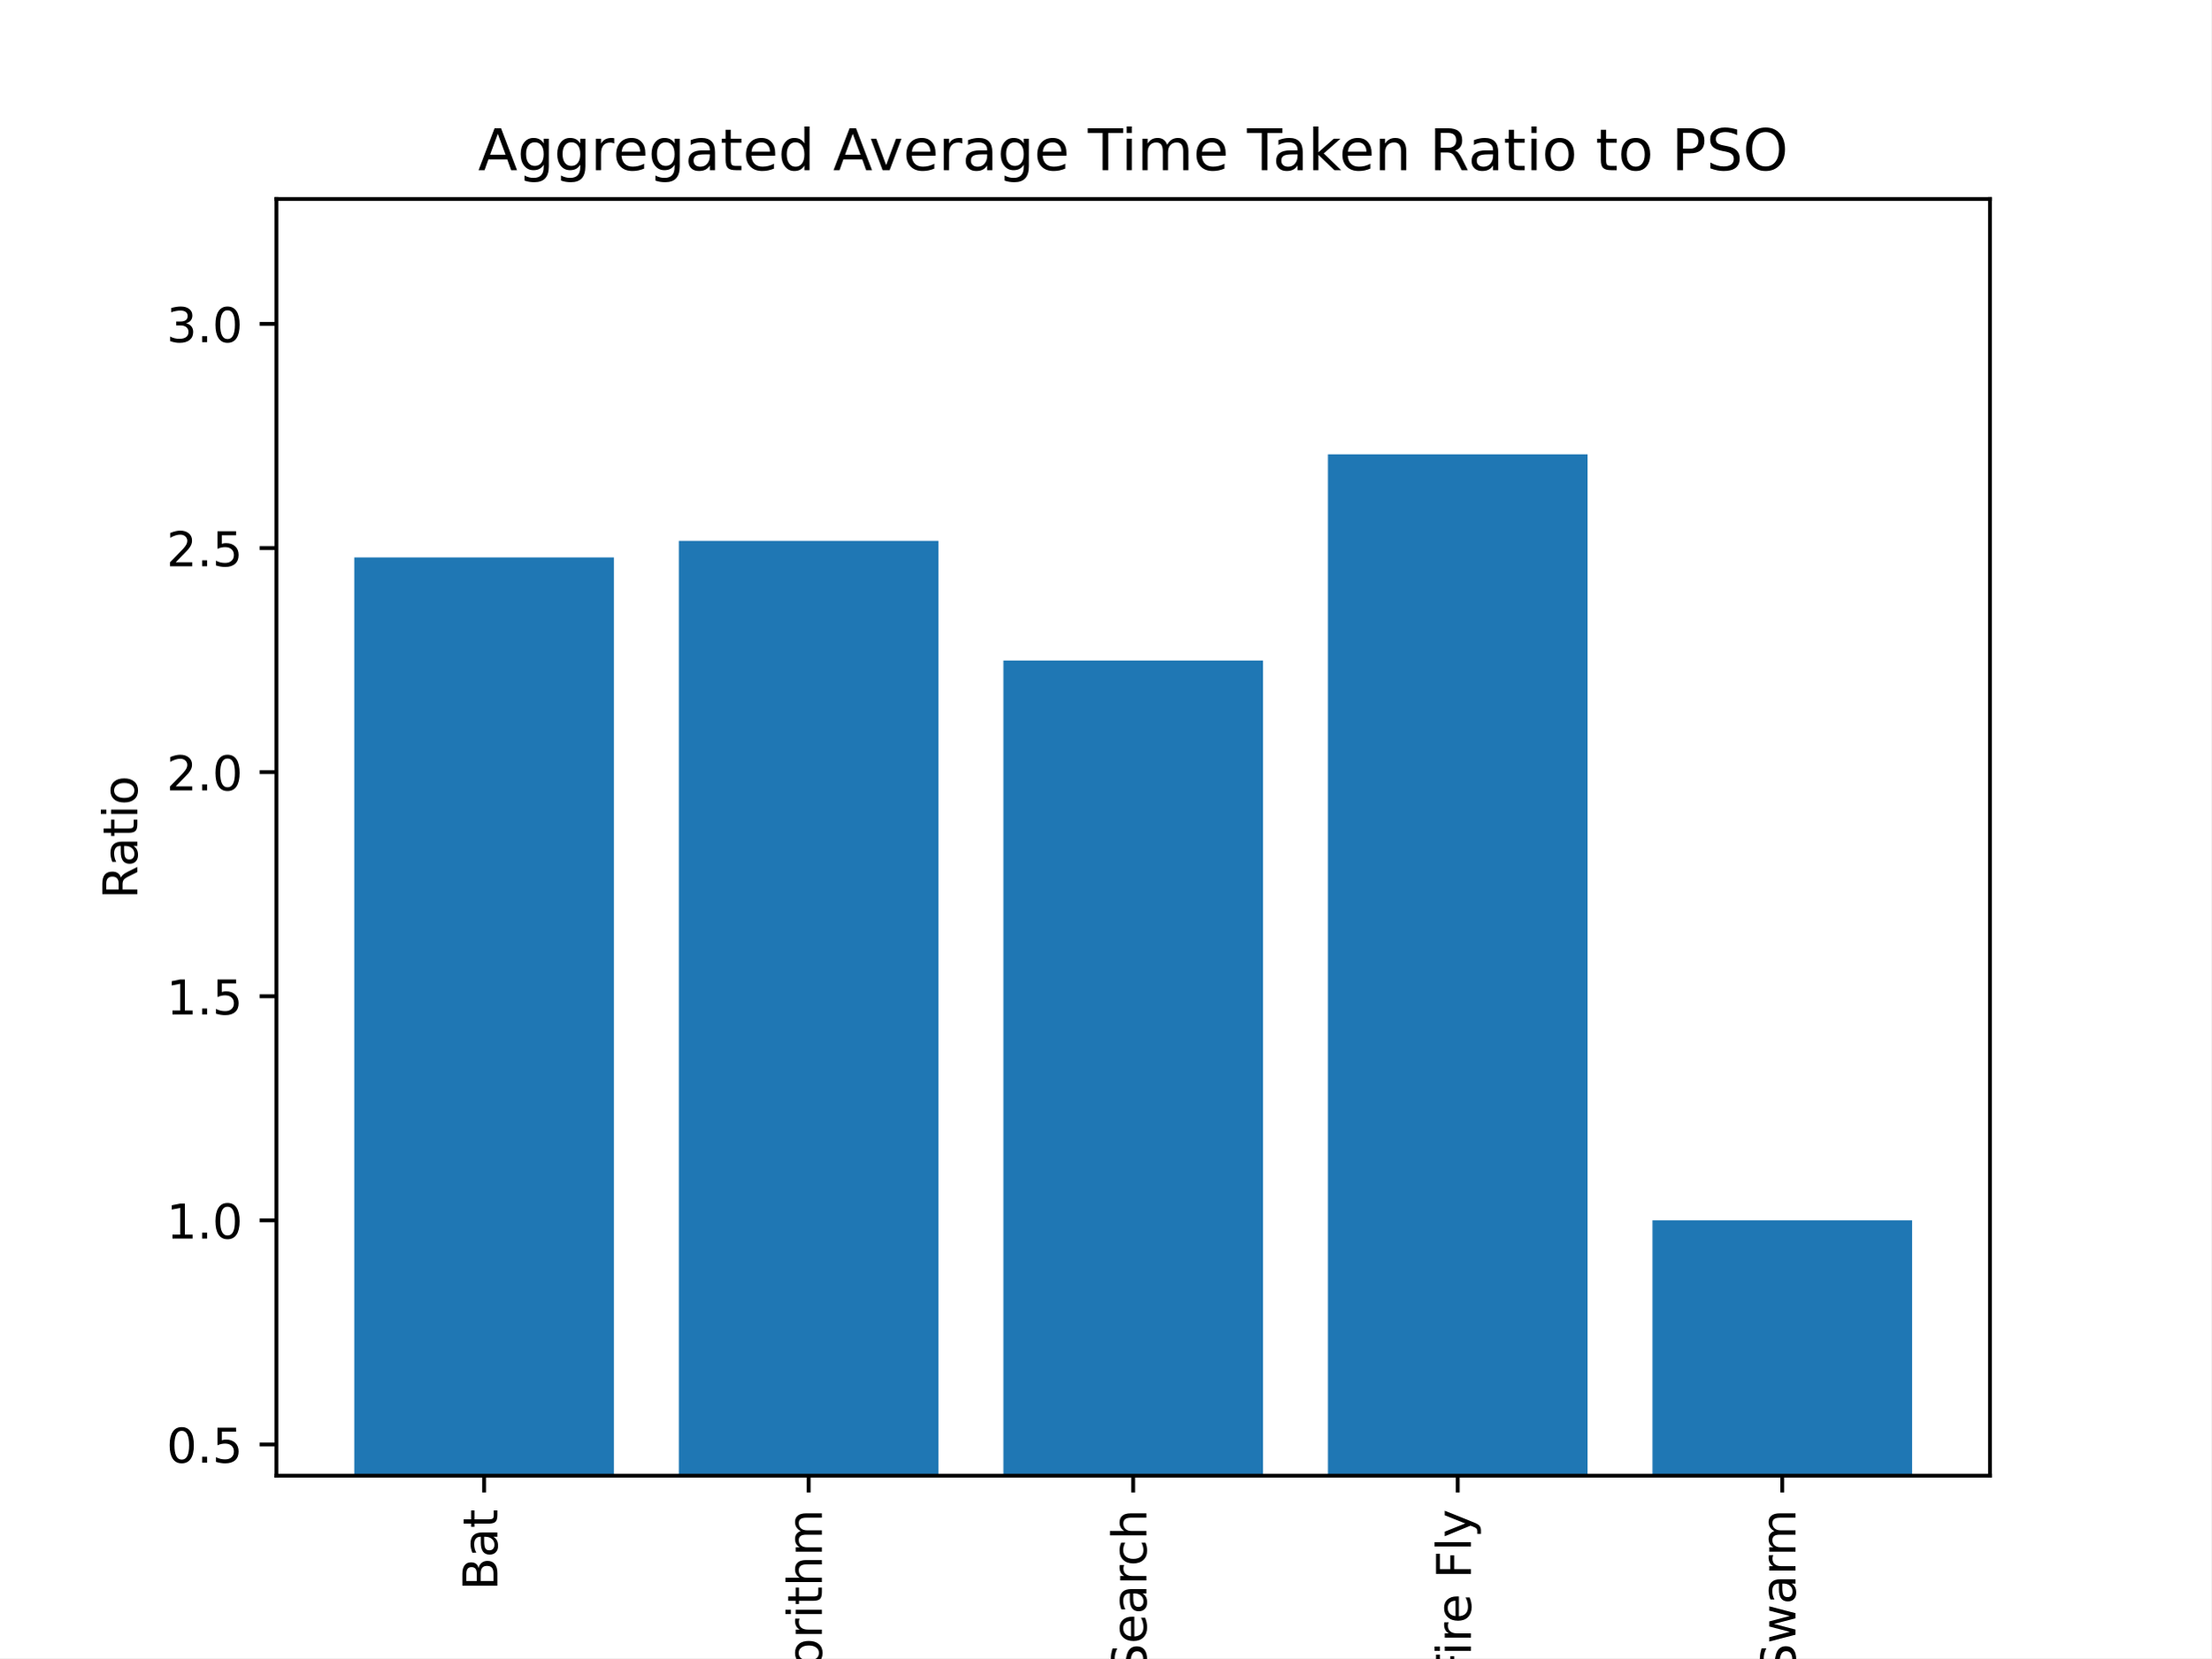
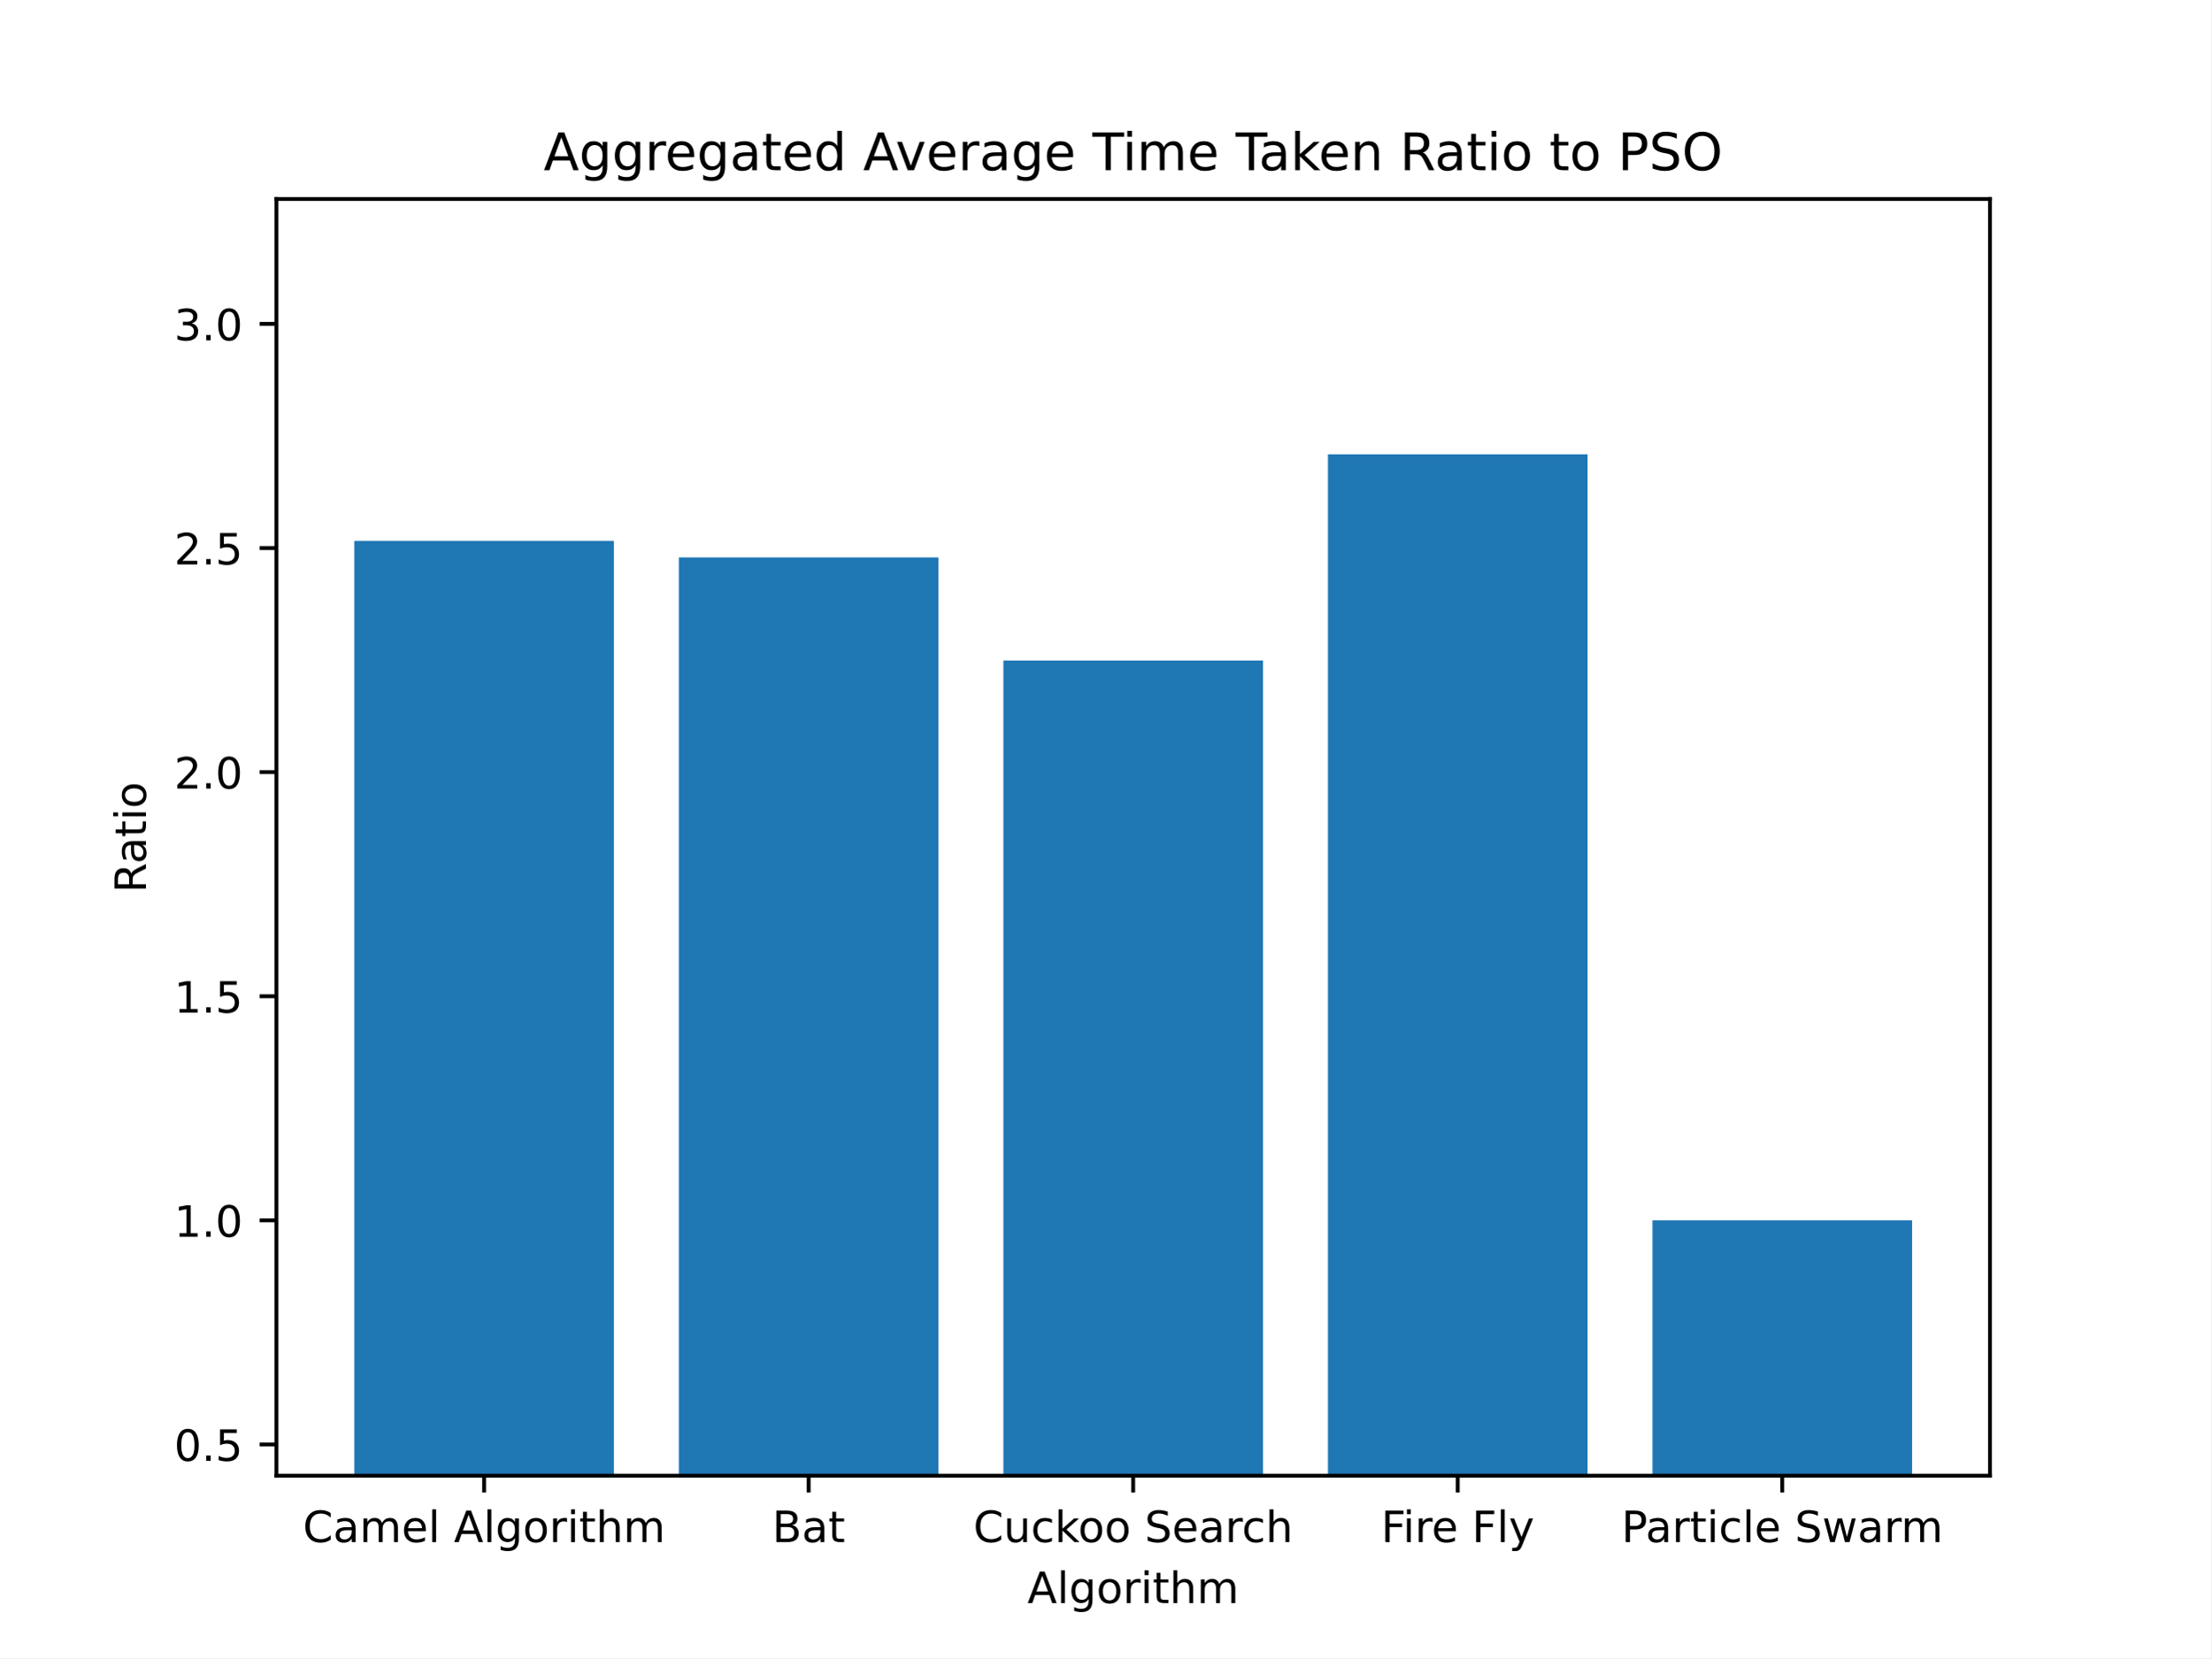
<svg xmlns="http://www.w3.org/2000/svg" xmlns:xlink="http://www.w3.org/1999/xlink" width="460.8pt" height="345.6pt" viewBox="0 0 460.8 345.6" version="1.1">
  <defs>
    <style type="text/css">*{stroke-linejoin: round; stroke-linecap: butt}</style>
  </defs>
  <g id="figure_1">
    <g id="patch_1">
      <path d="M 0 345.6  L 460.8 345.6  L 460.8 0  L 0 0  z " style="fill: #ffffff" />
    </g>
    <g id="axes_1">
      <g id="patch_2">
        <path d="M 57.6 307.584  L 414.72 307.584  L 414.72 41.472  L 57.6 41.472  z " style="fill: #ffffff" />
      </g>
      <g id="patch_3">
-         <path d="M 73.833 347.789  L 127.942 347.789  L 127.942 116.183  L 73.833 116.183  z " clip-path="url(#pdf65482bf1)" style="fill: #1f77b4" />
+         <path d="M 73.833 347.789  L 127.942 347.789  L 127.942 112.726  L 73.833 112.726  z " clip-path="url(#p6f5aa568c9)" style="fill: #1f77b4" />
      </g>
      <g id="patch_4">
-         <path d="M 141.469 347.789  L 195.578 347.789  L 195.578 112.726  L 141.469 112.726  z " clip-path="url(#pdf65482bf1)" style="fill: #1f77b4" />
+         <path d="M 141.469 347.789  L 195.578 347.789  L 195.578 116.183  L 141.469 116.183  z " clip-path="url(#p6f5aa568c9)" style="fill: #1f77b4" />
      </g>
      <g id="patch_5">
-         <path d="M 209.105 347.789  L 263.215 347.789  L 263.215 137.671  L 209.105 137.671  z " clip-path="url(#pdf65482bf1)" style="fill: #1f77b4" />
+         <path d="M 209.105 347.789  L 263.215 347.789  L 263.215 137.671  L 209.105 137.671  z " clip-path="url(#p6f5aa568c9)" style="fill: #1f77b4" />
      </g>
      <g id="patch_6">
-         <path d="M 276.742 347.789  L 330.851 347.789  L 330.851 94.694  L 276.742 94.694  z " clip-path="url(#pdf65482bf1)" style="fill: #1f77b4" />
+         <path d="M 276.742 347.789  L 330.851 347.789  L 330.851 94.694  L 276.742 94.694  z " clip-path="url(#p6f5aa568c9)" style="fill: #1f77b4" />
      </g>
      <g id="patch_7">
-         <path d="M 344.378 347.789  L 398.487 347.789  L 398.487 254.362  L 344.378 254.362  z " clip-path="url(#pdf65482bf1)" style="fill: #1f77b4" />
+         <path d="M 344.378 347.789  L 398.487 347.789  L 398.487 254.362  L 344.378 254.362  z " clip-path="url(#p6f5aa568c9)" style="fill: #1f77b4" />
      </g>
      <g id="matplotlib.axis_1">
        <g id="xtick_1">
          <g id="line2d_1">
            <defs>
-               <path id="mc130b83b0d" d="M 0 0  L 0 3.5  " style="stroke: #000000; stroke-width: 0.8" />
+               <path id="m1353d27f65" d="M 0 0  L 0 3.5  " style="stroke: #000000; stroke-width: 0.8" />
            </defs>
            <g>
-               <use xlink:href="#mc130b83b0d" x="100.887" y="307.584" style="stroke: #000000; stroke-width: 0.8" />
+               <use xlink:href="#m1353d27f65" x="100.887" y="307.584" style="stroke: #000000; stroke-width: 0.8" />
            </g>
          </g>
          <g id="text_1">
-             <g transform="translate(103.6466 331.4934)rotate(-90)scale(0.1 -0.1)">
-               <defs>
-                 <path id="DejaVuSans-42" d="M 1259 2228  L 1259 519  L 2272 519  Q 2781 519 3026 730  Q 3272 941 3272 1375  Q 3272 1813 3026 2020  Q 2781 2228 2272 2228  L 1259 2228  z M 1259 4147  L 1259 2741  L 2194 2741  Q 2656 2741 2882 2914  Q 3109 3088 3109 3444  Q 3109 3797 2882 3972  Q 2656 4147 2194 4147  L 1259 4147  z M 628 4666  L 2241 4666  Q 2963 4666 3353 4366  Q 3744 4066 3744 3513  Q 3744 3084 3544 2831  Q 3344 2578 2956 2516  Q 3422 2416 3680 2098  Q 3938 1781 3938 1306  Q 3938 681 3513 340  Q 3088 0 2303 0  L 628 0  L 628 4666  z " transform="scale(0.015625)" />
+             <g transform="translate(63.1168 321.4226)scale(0.09 -0.09)">
+               <defs>
+                 <path id="DejaVuSans-43" d="M 4122 4306  L 4122 3641  Q 3803 3938 3442 4084  Q 3081 4231 2675 4231  Q 1875 4231 1450 3742  Q 1025 3253 1025 2328  Q 1025 1406 1450 917  Q 1875 428 2675 428  Q 3081 428 3442 575  Q 3803 722 4122 1019  L 4122 359  Q 3791 134 3420 21  Q 3050 -91 2638 -91  Q 1578 -91 968 557  Q 359 1206 359 2328  Q 359 3453 968 4101  Q 1578 4750 2638 4750  Q 3056 4750 3426 4639  Q 3797 4528 4122 4306  z " transform="scale(0.015625)" />
                <path id="DejaVuSans-61" d="M 2194 1759  Q 1497 1759 1228 1600  Q 959 1441 959 1056  Q 959 750 1161 570  Q 1363 391 1709 391  Q 2188 391 2477 730  Q 2766 1069 2766 1631  L 2766 1759  L 2194 1759  z M 3341 1997  L 3341 0  L 2766 0  L 2766 531  Q 2569 213 2275 61  Q 1981 -91 1556 -91  Q 1019 -91 701 211  Q 384 513 384 1019  Q 384 1609 779 1909  Q 1175 2209 1959 2209  L 2766 2209  L 2766 2266  Q 2766 2663 2505 2880  Q 2244 3097 1772 3097  Q 1472 3097 1187 3025  Q 903 2953 641 2809  L 641 3341  Q 956 3463 1253 3523  Q 1550 3584 1831 3584  Q 2591 3584 2966 3190  Q 3341 2797 3341 1997  z " transform="scale(0.015625)" />
-                 <path id="DejaVuSans-74" d="M 1172 4494  L 1172 3500  L 2356 3500  L 2356 3053  L 1172 3053  L 1172 1153  Q 1172 725 1289 603  Q 1406 481 1766 481  L 2356 481  L 2356 0  L 1766 0  Q 1100 0 847 248  Q 594 497 594 1153  L 594 3053  L 172 3053  L 172 3500  L 594 3500  L 594 4494  L 1172 4494  z " transform="scale(0.015625)" />
-               </defs>
-               <use xlink:href="#DejaVuSans-42" />
-               <use xlink:href="#DejaVuSans-61" x="68.604" />
-               <use xlink:href="#DejaVuSans-74" x="129.883" />
-             </g>
-           </g>
-         </g>
-         <g id="xtick_2">
-           <g id="line2d_2">
-             <g>
-               <use xlink:href="#mc130b83b0d" x="168.524" y="307.584" style="stroke: #000000; stroke-width: 0.8" />
-             </g>
-           </g>
-           <g id="text_2">
-             <g transform="translate(171.283 398.5184)rotate(-90)scale(0.1 -0.1)">
-               <defs>
-                 <path id="DejaVuSans-43" d="M 4122 4306  L 4122 3641  Q 3803 3938 3442 4084  Q 3081 4231 2675 4231  Q 1875 4231 1450 3742  Q 1025 3253 1025 2328  Q 1025 1406 1450 917  Q 1875 428 2675 428  Q 3081 428 3442 575  Q 3803 722 4122 1019  L 4122 359  Q 3791 134 3420 21  Q 3050 -91 2638 -91  Q 1578 -91 968 557  Q 359 1206 359 2328  Q 359 3453 968 4101  Q 1578 4750 2638 4750  Q 3056 4750 3426 4639  Q 3797 4528 4122 4306  z " transform="scale(0.015625)" />
                <path id="DejaVuSans-6d" d="M 3328 2828  Q 3544 3216 3844 3400  Q 4144 3584 4550 3584  Q 5097 3584 5394 3201  Q 5691 2819 5691 2113  L 5691 0  L 5113 0  L 5113 2094  Q 5113 2597 4934 2840  Q 4756 3084 4391 3084  Q 3944 3084 3684 2787  Q 3425 2491 3425 1978  L 3425 0  L 2847 0  L 2847 2094  Q 2847 2600 2669 2842  Q 2491 3084 2119 3084  Q 1678 3084 1418 2786  Q 1159 2488 1159 1978  L 1159 0  L 581 0  L 581 3500  L 1159 3500  L 1159 2956  Q 1356 3278 1631 3431  Q 1906 3584 2284 3584  Q 2666 3584 2933 3390  Q 3200 3197 3328 2828  z " transform="scale(0.015625)" />
                <path id="DejaVuSans-65" d="M 3597 1894  L 3597 1613  L 953 1613  Q 991 1019 1311 708  Q 1631 397 2203 397  Q 2534 397 2845 478  Q 3156 559 3463 722  L 3463 178  Q 3153 47 2828 -22  Q 2503 -91 2169 -91  Q 1331 -91 842 396  Q 353 884 353 1716  Q 353 2575 817 3079  Q 1281 3584 2069 3584  Q 2775 3584 3186 3129  Q 3597 2675 3597 1894  z M 3022 2063  Q 3016 2534 2758 2815  Q 2500 3097 2075 3097  Q 1594 3097 1305 2825  Q 1016 2553 972 2059  L 3022 2063  z " transform="scale(0.015625)" />
                <path id="DejaVuSans-6c" d="M 603 4863  L 1178 4863  L 1178 0  L 603 0  L 603 4863  z " transform="scale(0.015625)" />
                <path id="DejaVuSans-20" transform="scale(0.015625)" />
                <path id="DejaVuSans-41" d="M 2188 4044  L 1331 1722  L 3047 1722  L 2188 4044  z M 1831 4666  L 2547 4666  L 4325 0  L 3669 0  L 3244 1197  L 1141 1197  L 716 0  L 50 0  L 1831 4666  z " transform="scale(0.015625)" />
                <path id="DejaVuSans-67" d="M 2906 1791  Q 2906 2416 2648 2759  Q 2391 3103 1925 3103  Q 1463 3103 1205 2759  Q 947 2416 947 1791  Q 947 1169 1205 825  Q 1463 481 1925 481  Q 2391 481 2648 825  Q 2906 1169 2906 1791  z M 3481 434  Q 3481 -459 3084 -895  Q 2688 -1331 1869 -1331  Q 1566 -1331 1297 -1286  Q 1028 -1241 775 -1147  L 775 -588  Q 1028 -725 1275 -790  Q 1522 -856 1778 -856  Q 2344 -856 2625 -561  Q 2906 -266 2906 331  L 2906 616  Q 2728 306 2450 153  Q 2172 0 1784 0  Q 1141 0 747 490  Q 353 981 353 1791  Q 353 2603 747 3093  Q 1141 3584 1784 3584  Q 2172 3584 2450 3431  Q 2728 3278 2906 2969  L 2906 3500  L 3481 3500  L 3481 434  z " transform="scale(0.015625)" />
                <path id="DejaVuSans-6f" d="M 1959 3097  Q 1497 3097 1228 2736  Q 959 2375 959 1747  Q 959 1119 1226 758  Q 1494 397 1959 397  Q 2419 397 2687 759  Q 2956 1122 2956 1747  Q 2956 2369 2687 2733  Q 2419 3097 1959 3097  z M 1959 3584  Q 2709 3584 3137 3096  Q 3566 2609 3566 1747  Q 3566 888 3137 398  Q 2709 -91 1959 -91  Q 1206 -91 779 398  Q 353 888 353 1747  Q 353 2609 779 3096  Q 1206 3584 1959 3584  z " transform="scale(0.015625)" />
                <path id="DejaVuSans-72" d="M 2631 2963  Q 2534 3019 2420 3045  Q 2306 3072 2169 3072  Q 1681 3072 1420 2755  Q 1159 2438 1159 1844  L 1159 0  L 581 0  L 581 3500  L 1159 3500  L 1159 2956  Q 1341 3275 1631 3429  Q 1922 3584 2338 3584  Q 2397 3584 2469 3576  Q 2541 3569 2628 3553  L 2631 2963  z " transform="scale(0.015625)" />
                <path id="DejaVuSans-69" d="M 603 3500  L 1178 3500  L 1178 0  L 603 0  L 603 3500  z M 603 4863  L 1178 4863  L 1178 4134  L 603 4134  L 603 4863  z " transform="scale(0.015625)" />
+                 <path id="DejaVuSans-74" d="M 1172 4494  L 1172 3500  L 2356 3500  L 2356 3053  L 1172 3053  L 1172 1153  Q 1172 725 1289 603  Q 1406 481 1766 481  L 2356 481  L 2356 0  L 1766 0  Q 1100 0 847 248  Q 594 497 594 1153  L 594 3053  L 172 3053  L 172 3500  L 594 3500  L 594 4494  L 1172 4494  z " transform="scale(0.015625)" />
                <path id="DejaVuSans-68" d="M 3513 2113  L 3513 0  L 2938 0  L 2938 2094  Q 2938 2591 2744 2837  Q 2550 3084 2163 3084  Q 1697 3084 1428 2787  Q 1159 2491 1159 1978  L 1159 0  L 581 0  L 581 4863  L 1159 4863  L 1159 2956  Q 1366 3272 1645 3428  Q 1925 3584 2291 3584  Q 2894 3584 3203 3211  Q 3513 2838 3513 2113  z " transform="scale(0.015625)" />
              </defs>
              <use xlink:href="#DejaVuSans-43" />
              <use xlink:href="#DejaVuSans-61" x="69.824" />
              <use xlink:href="#DejaVuSans-6d" x="131.104" />
              <use xlink:href="#DejaVuSans-65" x="228.516" />
              <use xlink:href="#DejaVuSans-6c" x="290.039" />
              <use xlink:href="#DejaVuSans-20" x="317.822" />
              <use xlink:href="#DejaVuSans-41" x="349.609" />
              <use xlink:href="#DejaVuSans-6c" x="418.018" />
              <use xlink:href="#DejaVuSans-67" x="445.801" />
              <use xlink:href="#DejaVuSans-6f" x="509.277" />
              <use xlink:href="#DejaVuSans-72" x="570.459" />
              <use xlink:href="#DejaVuSans-69" x="611.572" />
              <use xlink:href="#DejaVuSans-74" x="639.355" />
              <use xlink:href="#DejaVuSans-68" x="678.564" />
              <use xlink:href="#DejaVuSans-6d" x="741.943" />
            </g>
          </g>
        </g>
+         <g id="xtick_2">
+           <g id="line2d_2">
+             <g>
+               <use xlink:href="#m1353d27f65" x="168.524" y="307.584" style="stroke: #000000; stroke-width: 0.8" />
+             </g>
+           </g>
+           <g id="text_2">
+             <g transform="translate(160.9144 321.4226)scale(0.09 -0.09)">
+               <defs>
+                 <path id="DejaVuSans-42" d="M 1259 2228  L 1259 519  L 2272 519  Q 2781 519 3026 730  Q 3272 941 3272 1375  Q 3272 1813 3026 2020  Q 2781 2228 2272 2228  L 1259 2228  z M 1259 4147  L 1259 2741  L 2194 2741  Q 2656 2741 2882 2914  Q 3109 3088 3109 3444  Q 3109 3797 2882 3972  Q 2656 4147 2194 4147  L 1259 4147  z M 628 4666  L 2241 4666  Q 2963 4666 3353 4366  Q 3744 4066 3744 3513  Q 3744 3084 3544 2831  Q 3344 2578 2956 2516  Q 3422 2416 3680 2098  Q 3938 1781 3938 1306  Q 3938 681 3513 340  Q 3088 0 2303 0  L 628 0  L 628 4666  z " transform="scale(0.015625)" />
+               </defs>
+               <use xlink:href="#DejaVuSans-42" />
+               <use xlink:href="#DejaVuSans-61" x="68.604" />
+               <use xlink:href="#DejaVuSans-74" x="129.883" />
+             </g>
+           </g>
+         </g>
        <g id="xtick_3">
          <g id="line2d_3">
            <g>
-               <use xlink:href="#mc130b83b0d" x="236.16" y="307.584" style="stroke: #000000; stroke-width: 0.8" />
+               <use xlink:href="#m1353d27f65" x="236.16" y="307.584" style="stroke: #000000; stroke-width: 0.8" />
            </g>
          </g>
          <g id="text_3">
-             <g transform="translate(238.9194 388.5981)rotate(-90)scale(0.1 -0.1)">
+             <g transform="translate(202.8537 321.4226)scale(0.09 -0.09)">
              <defs>
                <path id="DejaVuSans-75" d="M 544 1381  L 544 3500  L 1119 3500  L 1119 1403  Q 1119 906 1312 657  Q 1506 409 1894 409  Q 2359 409 2629 706  Q 2900 1003 2900 1516  L 2900 3500  L 3475 3500  L 3475 0  L 2900 0  L 2900 538  Q 2691 219 2414 64  Q 2138 -91 1772 -91  Q 1169 -91 856 284  Q 544 659 544 1381  z M 1991 3584  L 1991 3584  z " transform="scale(0.015625)" />
                <path id="DejaVuSans-63" d="M 3122 3366  L 3122 2828  Q 2878 2963 2633 3030  Q 2388 3097 2138 3097  Q 1578 3097 1268 2742  Q 959 2388 959 1747  Q 959 1106 1268 751  Q 1578 397 2138 397  Q 2388 397 2633 464  Q 2878 531 3122 666  L 3122 134  Q 2881 22 2623 -34  Q 2366 -91 2075 -91  Q 1284 -91 818 406  Q 353 903 353 1747  Q 353 2603 823 3093  Q 1294 3584 2113 3584  Q 2378 3584 2631 3529  Q 2884 3475 3122 3366  z " transform="scale(0.015625)" />
                <path id="DejaVuSans-6b" d="M 581 4863  L 1159 4863  L 1159 1991  L 2875 3500  L 3609 3500  L 1753 1863  L 3688 0  L 2938 0  L 1159 1709  L 1159 0  L 581 0  L 581 4863  z " transform="scale(0.015625)" />
                <path id="DejaVuSans-53" d="M 3425 4513  L 3425 3897  Q 3066 4069 2747 4153  Q 2428 4238 2131 4238  Q 1616 4238 1336 4038  Q 1056 3838 1056 3469  Q 1056 3159 1242 3001  Q 1428 2844 1947 2747  L 2328 2669  Q 3034 2534 3370 2195  Q 3706 1856 3706 1288  Q 3706 609 3251 259  Q 2797 -91 1919 -91  Q 1588 -91 1214 -16  Q 841 59 441 206  L 441 856  Q 825 641 1194 531  Q 1563 422 1919 422  Q 2459 422 2753 634  Q 3047 847 3047 1241  Q 3047 1584 2836 1778  Q 2625 1972 2144 2069  L 1759 2144  Q 1053 2284 737 2584  Q 422 2884 422 3419  Q 422 4038 858 4394  Q 1294 4750 2059 4750  Q 2388 4750 2728 4690  Q 3069 4631 3425 4513  z " transform="scale(0.015625)" />
              </defs>
              <use xlink:href="#DejaVuSans-43" />
              <use xlink:href="#DejaVuSans-75" x="69.824" />
              <use xlink:href="#DejaVuSans-63" x="133.203" />
              <use xlink:href="#DejaVuSans-6b" x="188.184" />
              <use xlink:href="#DejaVuSans-6f" x="242.469" />
              <use xlink:href="#DejaVuSans-6f" x="303.65" />
              <use xlink:href="#DejaVuSans-20" x="364.832" />
              <use xlink:href="#DejaVuSans-53" x="396.619" />
              <use xlink:href="#DejaVuSans-65" x="460.096" />
              <use xlink:href="#DejaVuSans-61" x="521.619" />
              <use xlink:href="#DejaVuSans-72" x="582.898" />
              <use xlink:href="#DejaVuSans-63" x="621.762" />
              <use xlink:href="#DejaVuSans-68" x="676.742" />
            </g>
          </g>
        </g>
        <g id="xtick_4">
          <g id="line2d_4">
            <g>
-               <use xlink:href="#mc130b83b0d" x="303.796" y="307.584" style="stroke: #000000; stroke-width: 0.8" />
+               <use xlink:href="#m1353d27f65" x="303.796" y="307.584" style="stroke: #000000; stroke-width: 0.8" />
            </g>
          </g>
          <g id="text_4">
-             <g transform="translate(306.5557 350.0543)rotate(-90)scale(0.1 -0.1)">
+             <g transform="translate(287.8347 321.4226)scale(0.09 -0.09)">
              <defs>
                <path id="DejaVuSans-46" d="M 628 4666  L 3309 4666  L 3309 4134  L 1259 4134  L 1259 2759  L 3109 2759  L 3109 2228  L 1259 2228  L 1259 0  L 628 0  L 628 4666  z " transform="scale(0.015625)" />
                <path id="DejaVuSans-79" d="M 2059 -325  Q 1816 -950 1584 -1140  Q 1353 -1331 966 -1331  L 506 -1331  L 506 -850  L 844 -850  Q 1081 -850 1212 -737  Q 1344 -625 1503 -206  L 1606 56  L 191 3500  L 800 3500  L 1894 763  L 2988 3500  L 3597 3500  L 2059 -325  z " transform="scale(0.015625)" />
              </defs>
              <use xlink:href="#DejaVuSans-46" />
              <use xlink:href="#DejaVuSans-69" x="50.27" />
              <use xlink:href="#DejaVuSans-72" x="78.053" />
              <use xlink:href="#DejaVuSans-65" x="116.916" />
              <use xlink:href="#DejaVuSans-20" x="178.439" />
              <use xlink:href="#DejaVuSans-46" x="210.227" />
              <use xlink:href="#DejaVuSans-6c" x="267.746" />
              <use xlink:href="#DejaVuSans-79" x="295.529" />
            </g>
          </g>
        </g>
        <g id="xtick_5">
          <g id="line2d_5">
            <g>
-               <use xlink:href="#mc130b83b0d" x="371.433" y="307.584" style="stroke: #000000; stroke-width: 0.8" />
+               <use xlink:href="#m1353d27f65" x="371.433" y="307.584" style="stroke: #000000; stroke-width: 0.8" />
            </g>
          </g>
          <g id="text_5">
-             <g transform="translate(374.1921 389.0403)rotate(-90)scale(0.1 -0.1)">
+             <g transform="translate(337.9274 321.4226)scale(0.09 -0.09)">
              <defs>
                <path id="DejaVuSans-50" d="M 1259 4147  L 1259 2394  L 2053 2394  Q 2494 2394 2734 2622  Q 2975 2850 2975 3272  Q 2975 3691 2734 3919  Q 2494 4147 2053 4147  L 1259 4147  z M 628 4666  L 2053 4666  Q 2838 4666 3239 4311  Q 3641 3956 3641 3272  Q 3641 2581 3239 2228  Q 2838 1875 2053 1875  L 1259 1875  L 1259 0  L 628 0  L 628 4666  z " transform="scale(0.015625)" />
                <path id="DejaVuSans-77" d="M 269 3500  L 844 3500  L 1563 769  L 2278 3500  L 2956 3500  L 3675 769  L 4391 3500  L 4966 3500  L 4050 0  L 3372 0  L 2619 2869  L 1863 0  L 1184 0  L 269 3500  z " transform="scale(0.015625)" />
              </defs>
              <use xlink:href="#DejaVuSans-50" />
              <use xlink:href="#DejaVuSans-61" x="55.803" />
              <use xlink:href="#DejaVuSans-72" x="117.082" />
              <use xlink:href="#DejaVuSans-74" x="158.195" />
              <use xlink:href="#DejaVuSans-69" x="197.404" />
              <use xlink:href="#DejaVuSans-63" x="225.188" />
              <use xlink:href="#DejaVuSans-6c" x="280.168" />
              <use xlink:href="#DejaVuSans-65" x="307.951" />
              <use xlink:href="#DejaVuSans-20" x="369.475" />
              <use xlink:href="#DejaVuSans-53" x="401.262" />
              <use xlink:href="#DejaVuSans-77" x="464.738" />
              <use xlink:href="#DejaVuSans-61" x="546.525" />
              <use xlink:href="#DejaVuSans-72" x="607.805" />
              <use xlink:href="#DejaVuSans-6d" x="647.168" />
            </g>
          </g>
        </g>
        <g id="text_6">
-           <g transform="translate(211.6733 410.1168)scale(0.1 -0.1)">
+           <g transform="translate(214.122 334.1329)scale(0.09 -0.09)">
            <use xlink:href="#DejaVuSans-41" />
            <use xlink:href="#DejaVuSans-6c" x="68.408" />
            <use xlink:href="#DejaVuSans-67" x="96.191" />
            <use xlink:href="#DejaVuSans-6f" x="159.668" />
            <use xlink:href="#DejaVuSans-72" x="220.85" />
            <use xlink:href="#DejaVuSans-69" x="261.963" />
            <use xlink:href="#DejaVuSans-74" x="289.746" />
            <use xlink:href="#DejaVuSans-68" x="328.955" />
            <use xlink:href="#DejaVuSans-6d" x="392.334" />
          </g>
        </g>
      </g>
      <g id="matplotlib.axis_2">
        <g id="ytick_1">
          <g id="line2d_6">
            <defs>
-               <path id="me444a82433" d="M 0 0  L -3.5 0  " style="stroke: #000000; stroke-width: 0.8" />
+               <path id="m029b0b3256" d="M 0 0  L -3.5 0  " style="stroke: #000000; stroke-width: 0.8" />
            </defs>
            <g>
-               <use xlink:href="#me444a82433" x="57.6" y="301.075" style="stroke: #000000; stroke-width: 0.8" />
+               <use xlink:href="#m029b0b3256" x="57.6" y="301.075" style="stroke: #000000; stroke-width: 0.8" />
            </g>
          </g>
          <g id="text_7">
-             <g transform="translate(34.69687 304.8745)scale(0.1 -0.1)">
+             <g transform="translate(36.28719 304.4945)scale(0.09 -0.09)">
              <defs>
                <path id="DejaVuSans-30" d="M 2034 4250  Q 1547 4250 1301 3770  Q 1056 3291 1056 2328  Q 1056 1369 1301 889  Q 1547 409 2034 409  Q 2525 409 2770 889  Q 3016 1369 3016 2328  Q 3016 3291 2770 3770  Q 2525 4250 2034 4250  z M 2034 4750  Q 2819 4750 3233 4129  Q 3647 3509 3647 2328  Q 3647 1150 3233 529  Q 2819 -91 2034 -91  Q 1250 -91 836 529  Q 422 1150 422 2328  Q 422 3509 836 4129  Q 1250 4750 2034 4750  z " transform="scale(0.015625)" />
                <path id="DejaVuSans-2e" d="M 684 794  L 1344 794  L 1344 0  L 684 0  L 684 794  z " transform="scale(0.015625)" />
                <path id="DejaVuSans-35" d="M 691 4666  L 3169 4666  L 3169 4134  L 1269 4134  L 1269 2991  Q 1406 3038 1543 3061  Q 1681 3084 1819 3084  Q 2600 3084 3056 2656  Q 3513 2228 3513 1497  Q 3513 744 3044 326  Q 2575 -91 1722 -91  Q 1428 -91 1123 -41  Q 819 9 494 109  L 494 744  Q 775 591 1075 516  Q 1375 441 1709 441  Q 2250 441 2565 725  Q 2881 1009 2881 1497  Q 2881 1984 2565 2268  Q 2250 2553 1709 2553  Q 1456 2553 1204 2497  Q 953 2441 691 2322  L 691 4666  z " transform="scale(0.015625)" />
              </defs>
              <use xlink:href="#DejaVuSans-30" />
              <use xlink:href="#DejaVuSans-2e" x="63.623" />
              <use xlink:href="#DejaVuSans-35" x="95.41" />
            </g>
          </g>
        </g>
        <g id="ytick_2">
          <g id="line2d_7">
            <g>
-               <use xlink:href="#me444a82433" x="57.6" y="254.362" style="stroke: #000000; stroke-width: 0.8" />
+               <use xlink:href="#m029b0b3256" x="57.6" y="254.362" style="stroke: #000000; stroke-width: 0.8" />
            </g>
          </g>
          <g id="text_8">
-             <g transform="translate(34.69687 258.1608)scale(0.1 -0.1)">
+             <g transform="translate(36.28719 257.7809)scale(0.09 -0.09)">
              <defs>
                <path id="DejaVuSans-31" d="M 794 531  L 1825 531  L 1825 4091  L 703 3866  L 703 4441  L 1819 4666  L 2450 4666  L 2450 531  L 3481 531  L 3481 0  L 794 0  L 794 531  z " transform="scale(0.015625)" />
              </defs>
              <use xlink:href="#DejaVuSans-31" />
              <use xlink:href="#DejaVuSans-2e" x="63.623" />
              <use xlink:href="#DejaVuSans-30" x="95.41" />
            </g>
          </g>
        </g>
        <g id="ytick_3">
          <g id="line2d_8">
            <g>
-               <use xlink:href="#me444a82433" x="57.6" y="207.648" style="stroke: #000000; stroke-width: 0.8" />
+               <use xlink:href="#m029b0b3256" x="57.6" y="207.648" style="stroke: #000000; stroke-width: 0.8" />
            </g>
          </g>
          <g id="text_9">
-             <g transform="translate(34.69687 211.4472)scale(0.1 -0.1)">
+             <g transform="translate(36.28719 211.0673)scale(0.09 -0.09)">
              <use xlink:href="#DejaVuSans-31" />
              <use xlink:href="#DejaVuSans-2e" x="63.623" />
              <use xlink:href="#DejaVuSans-35" x="95.41" />
            </g>
          </g>
        </g>
        <g id="ytick_4">
          <g id="line2d_9">
            <g>
-               <use xlink:href="#me444a82433" x="57.6" y="160.934" style="stroke: #000000; stroke-width: 0.8" />
+               <use xlink:href="#m029b0b3256" x="57.6" y="160.934" style="stroke: #000000; stroke-width: 0.8" />
            </g>
          </g>
          <g id="text_10">
-             <g transform="translate(34.69687 164.7336)scale(0.1 -0.1)">
+             <g transform="translate(36.28719 164.3536)scale(0.09 -0.09)">
              <defs>
                <path id="DejaVuSans-32" d="M 1228 531  L 3431 531  L 3431 0  L 469 0  L 469 531  Q 828 903 1448 1529  Q 2069 2156 2228 2338  Q 2531 2678 2651 2914  Q 2772 3150 2772 3378  Q 2772 3750 2511 3984  Q 2250 4219 1831 4219  Q 1534 4219 1204 4116  Q 875 4013 500 3803  L 500 4441  Q 881 4594 1212 4672  Q 1544 4750 1819 4750  Q 2544 4750 2975 4387  Q 3406 4025 3406 3419  Q 3406 3131 3298 2873  Q 3191 2616 2906 2266  Q 2828 2175 2409 1742  Q 1991 1309 1228 531  z " transform="scale(0.015625)" />
              </defs>
              <use xlink:href="#DejaVuSans-32" />
              <use xlink:href="#DejaVuSans-2e" x="63.623" />
              <use xlink:href="#DejaVuSans-30" x="95.41" />
            </g>
          </g>
        </g>
        <g id="ytick_5">
          <g id="line2d_10">
            <g>
-               <use xlink:href="#me444a82433" x="57.6" y="114.221" style="stroke: #000000; stroke-width: 0.8" />
+               <use xlink:href="#m029b0b3256" x="57.6" y="114.221" style="stroke: #000000; stroke-width: 0.8" />
            </g>
          </g>
          <g id="text_11">
-             <g transform="translate(34.69687 118.0199)scale(0.1 -0.1)">
+             <g transform="translate(36.28719 117.64)scale(0.09 -0.09)">
              <use xlink:href="#DejaVuSans-32" />
              <use xlink:href="#DejaVuSans-2e" x="63.623" />
              <use xlink:href="#DejaVuSans-35" x="95.41" />
            </g>
          </g>
        </g>
        <g id="ytick_6">
          <g id="line2d_11">
            <g>
-               <use xlink:href="#me444a82433" x="57.6" y="67.507" style="stroke: #000000; stroke-width: 0.8" />
+               <use xlink:href="#m029b0b3256" x="57.6" y="67.507" style="stroke: #000000; stroke-width: 0.8" />
            </g>
          </g>
          <g id="text_12">
-             <g transform="translate(34.69687 71.30628)scale(0.1 -0.1)">
+             <g transform="translate(36.28719 70.92636)scale(0.09 -0.09)">
              <defs>
                <path id="DejaVuSans-33" d="M 2597 2516  Q 3050 2419 3304 2112  Q 3559 1806 3559 1356  Q 3559 666 3084 287  Q 2609 -91 1734 -91  Q 1441 -91 1130 -33  Q 819 25 488 141  L 488 750  Q 750 597 1062 519  Q 1375 441 1716 441  Q 2309 441 2620 675  Q 2931 909 2931 1356  Q 2931 1769 2642 2001  Q 2353 2234 1838 2234  L 1294 2234  L 1294 2753  L 1863 2753  Q 2328 2753 2575 2939  Q 2822 3125 2822 3475  Q 2822 3834 2567 4026  Q 2313 4219 1838 4219  Q 1578 4219 1281 4162  Q 984 4106 628 3988  L 628 4550  Q 988 4650 1302 4700  Q 1616 4750 1894 4750  Q 2613 4750 3031 4423  Q 3450 4097 3450 3541  Q 3450 3153 3228 2886  Q 3006 2619 2597 2516  z " transform="scale(0.015625)" />
              </defs>
              <use xlink:href="#DejaVuSans-33" />
              <use xlink:href="#DejaVuSans-2e" x="63.623" />
              <use xlink:href="#DejaVuSans-30" x="95.41" />
            </g>
          </g>
        </g>
        <g id="text_13">
-           <g transform="translate(28.61719 187.3624)rotate(-90)scale(0.1 -0.1)">
+           <g transform="translate(30.41547 186.0789)rotate(-90)scale(0.09 -0.09)">
            <defs>
              <path id="DejaVuSans-52" d="M 2841 2188  Q 3044 2119 3236 1894  Q 3428 1669 3622 1275  L 4263 0  L 3584 0  L 2988 1197  Q 2756 1666 2539 1819  Q 2322 1972 1947 1972  L 1259 1972  L 1259 0  L 628 0  L 628 4666  L 2053 4666  Q 2853 4666 3247 4331  Q 3641 3997 3641 3322  Q 3641 2881 3436 2590  Q 3231 2300 2841 2188  z M 1259 4147  L 1259 2491  L 2053 2491  Q 2509 2491 2742 2702  Q 2975 2913 2975 3322  Q 2975 3731 2742 3939  Q 2509 4147 2053 4147  L 1259 4147  z " transform="scale(0.015625)" />
            </defs>
            <use xlink:href="#DejaVuSans-52" />
            <use xlink:href="#DejaVuSans-61" x="67.232" />
            <use xlink:href="#DejaVuSans-74" x="128.512" />
            <use xlink:href="#DejaVuSans-69" x="167.721" />
            <use xlink:href="#DejaVuSans-6f" x="195.504" />
          </g>
        </g>
      </g>
      <g id="patch_8">
        <path d="M 57.6 307.584  L 57.6 41.472  " style="fill: none; stroke: #000000; stroke-width: 0.8; stroke-linejoin: miter; stroke-linecap: square" />
      </g>
      <g id="patch_9">
        <path d="M 414.72 307.584  L 414.72 41.472  " style="fill: none; stroke: #000000; stroke-width: 0.8; stroke-linejoin: miter; stroke-linecap: square" />
      </g>
      <g id="patch_10">
        <path d="M 57.6 307.584  L 414.72 307.584  " style="fill: none; stroke: #000000; stroke-width: 0.8; stroke-linejoin: miter; stroke-linecap: square" />
      </g>
      <g id="patch_11">
        <path d="M 57.6 41.472  L 414.72 41.472  " style="fill: none; stroke: #000000; stroke-width: 0.8; stroke-linejoin: miter; stroke-linecap: square" />
      </g>
      <g id="text_14">
-         <g transform="translate(99.63656 35.472)scale(0.12 -0.12)">
+         <g transform="translate(113.2889 35.472)scale(0.108 -0.108)">
          <defs>
            <path id="DejaVuSans-64" d="M 2906 2969  L 2906 4863  L 3481 4863  L 3481 0  L 2906 0  L 2906 525  Q 2725 213 2448 61  Q 2172 -91 1784 -91  Q 1150 -91 751 415  Q 353 922 353 1747  Q 353 2572 751 3078  Q 1150 3584 1784 3584  Q 2172 3584 2448 3432  Q 2725 3281 2906 2969  z M 947 1747  Q 947 1113 1208 752  Q 1469 391 1925 391  Q 2381 391 2643 752  Q 2906 1113 2906 1747  Q 2906 2381 2643 2742  Q 2381 3103 1925 3103  Q 1469 3103 1208 2742  Q 947 2381 947 1747  z " transform="scale(0.015625)" />
            <path id="DejaVuSans-76" d="M 191 3500  L 800 3500  L 1894 563  L 2988 3500  L 3597 3500  L 2284 0  L 1503 0  L 191 3500  z " transform="scale(0.015625)" />
            <path id="DejaVuSans-54" d="M -19 4666  L 3928 4666  L 3928 4134  L 2272 4134  L 2272 0  L 1638 0  L 1638 4134  L -19 4134  L -19 4666  z " transform="scale(0.015625)" />
            <path id="DejaVuSans-6e" d="M 3513 2113  L 3513 0  L 2938 0  L 2938 2094  Q 2938 2591 2744 2837  Q 2550 3084 2163 3084  Q 1697 3084 1428 2787  Q 1159 2491 1159 1978  L 1159 0  L 581 0  L 581 3500  L 1159 3500  L 1159 2956  Q 1366 3272 1645 3428  Q 1925 3584 2291 3584  Q 2894 3584 3203 3211  Q 3513 2838 3513 2113  z " transform="scale(0.015625)" />
            <path id="DejaVuSans-4f" d="M 2522 4238  Q 1834 4238 1429 3725  Q 1025 3213 1025 2328  Q 1025 1447 1429 934  Q 1834 422 2522 422  Q 3209 422 3611 934  Q 4013 1447 4013 2328  Q 4013 3213 3611 3725  Q 3209 4238 2522 4238  z M 2522 4750  Q 3503 4750 4090 4092  Q 4678 3434 4678 2328  Q 4678 1225 4090 567  Q 3503 -91 2522 -91  Q 1538 -91 948 565  Q 359 1222 359 2328  Q 359 3434 948 4092  Q 1538 4750 2522 4750  z " transform="scale(0.015625)" />
          </defs>
          <use xlink:href="#DejaVuSans-41" />
          <use xlink:href="#DejaVuSans-67" x="68.408" />
          <use xlink:href="#DejaVuSans-67" x="131.885" />
          <use xlink:href="#DejaVuSans-72" x="195.361" />
          <use xlink:href="#DejaVuSans-65" x="234.225" />
          <use xlink:href="#DejaVuSans-67" x="295.748" />
          <use xlink:href="#DejaVuSans-61" x="359.225" />
          <use xlink:href="#DejaVuSans-74" x="420.504" />
          <use xlink:href="#DejaVuSans-65" x="459.713" />
          <use xlink:href="#DejaVuSans-64" x="521.236" />
          <use xlink:href="#DejaVuSans-20" x="584.713" />
          <use xlink:href="#DejaVuSans-41" x="616.5" />
          <use xlink:href="#DejaVuSans-76" x="679.033" />
          <use xlink:href="#DejaVuSans-65" x="738.213" />
          <use xlink:href="#DejaVuSans-72" x="799.736" />
          <use xlink:href="#DejaVuSans-61" x="840.85" />
          <use xlink:href="#DejaVuSans-67" x="902.129" />
          <use xlink:href="#DejaVuSans-65" x="965.605" />
          <use xlink:href="#DejaVuSans-20" x="1027.129" />
          <use xlink:href="#DejaVuSans-54" x="1058.916" />
          <use xlink:href="#DejaVuSans-69" x="1116.875" />
          <use xlink:href="#DejaVuSans-6d" x="1144.658" />
          <use xlink:href="#DejaVuSans-65" x="1242.07" />
          <use xlink:href="#DejaVuSans-20" x="1303.594" />
          <use xlink:href="#DejaVuSans-54" x="1335.381" />
          <use xlink:href="#DejaVuSans-61" x="1379.965" />
          <use xlink:href="#DejaVuSans-6b" x="1441.244" />
          <use xlink:href="#DejaVuSans-65" x="1495.529" />
          <use xlink:href="#DejaVuSans-6e" x="1557.053" />
          <use xlink:href="#DejaVuSans-20" x="1620.432" />
          <use xlink:href="#DejaVuSans-52" x="1652.219" />
          <use xlink:href="#DejaVuSans-61" x="1719.451" />
          <use xlink:href="#DejaVuSans-74" x="1780.73" />
          <use xlink:href="#DejaVuSans-69" x="1819.939" />
          <use xlink:href="#DejaVuSans-6f" x="1847.723" />
          <use xlink:href="#DejaVuSans-20" x="1908.904" />
          <use xlink:href="#DejaVuSans-74" x="1940.691" />
          <use xlink:href="#DejaVuSans-6f" x="1979.9" />
          <use xlink:href="#DejaVuSans-20" x="2041.082" />
          <use xlink:href="#DejaVuSans-50" x="2072.869" />
          <use xlink:href="#DejaVuSans-53" x="2133.172" />
          <use xlink:href="#DejaVuSans-4f" x="2196.648" />
        </g>
      </g>
    </g>
  </g>
  <defs>
-     <clipPath id="pdf65482bf1">
+     <clipPath id="p6f5aa568c9">
      <rect x="57.6" y="41.472" width="357.12" height="266.112" />
    </clipPath>
  </defs>
</svg>
